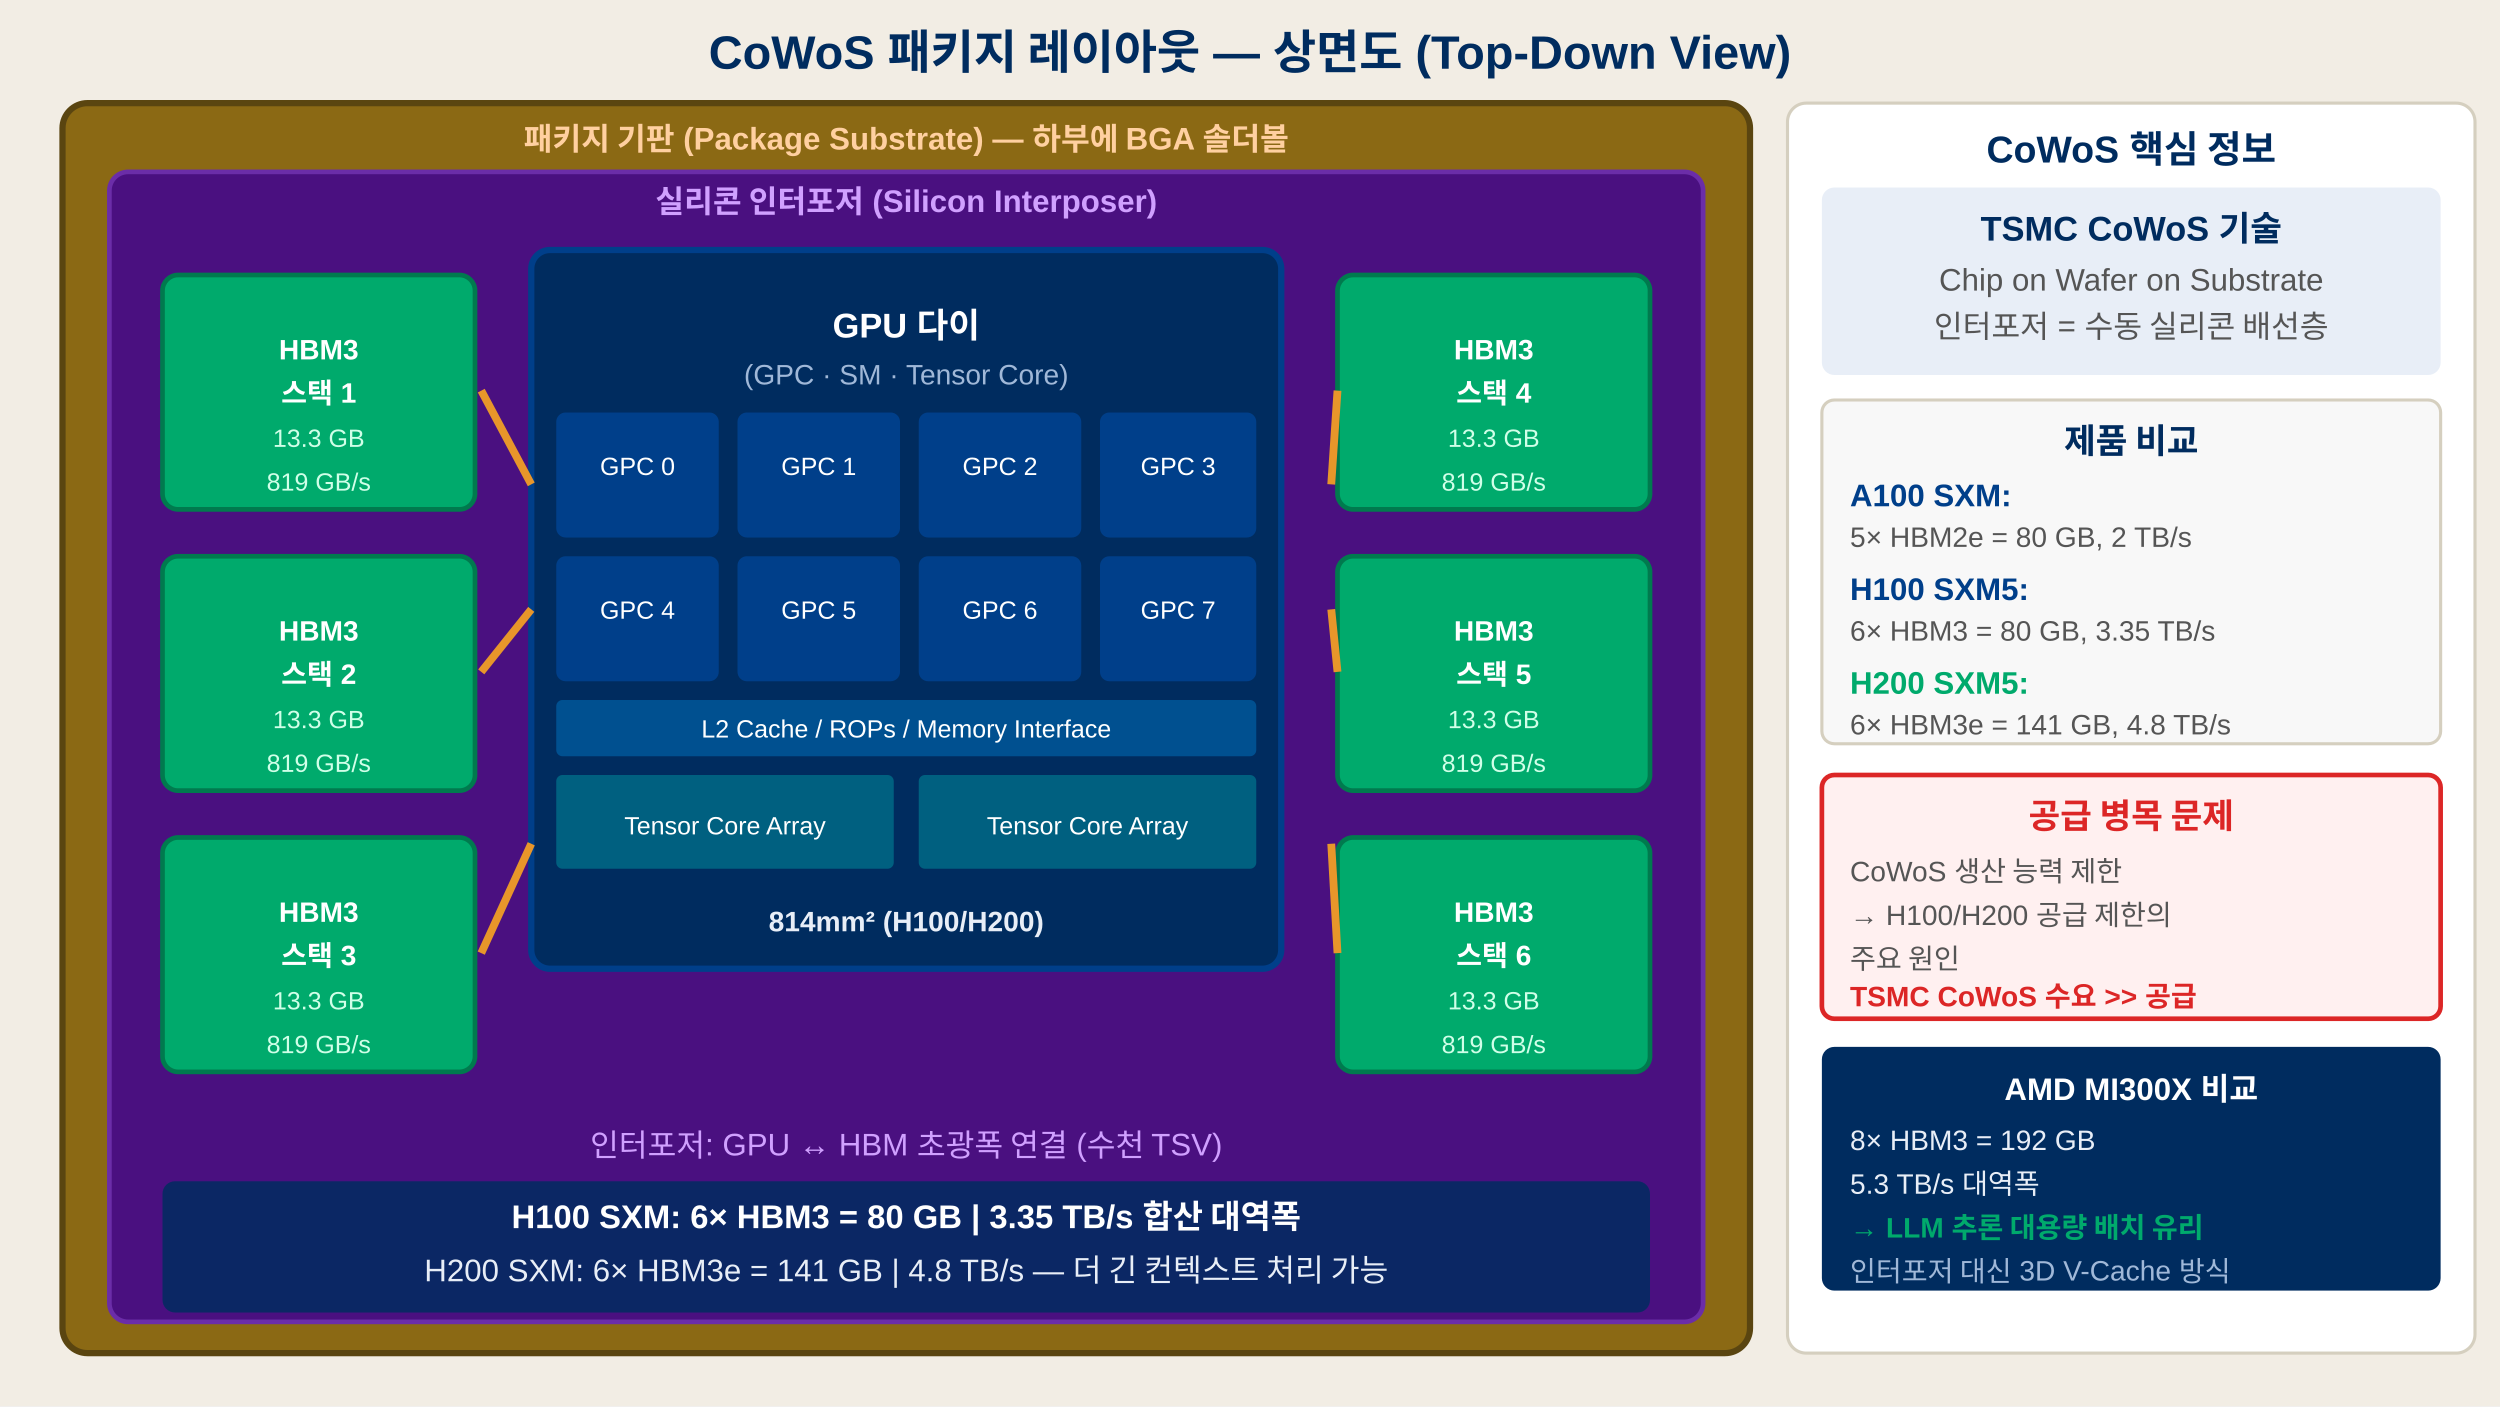
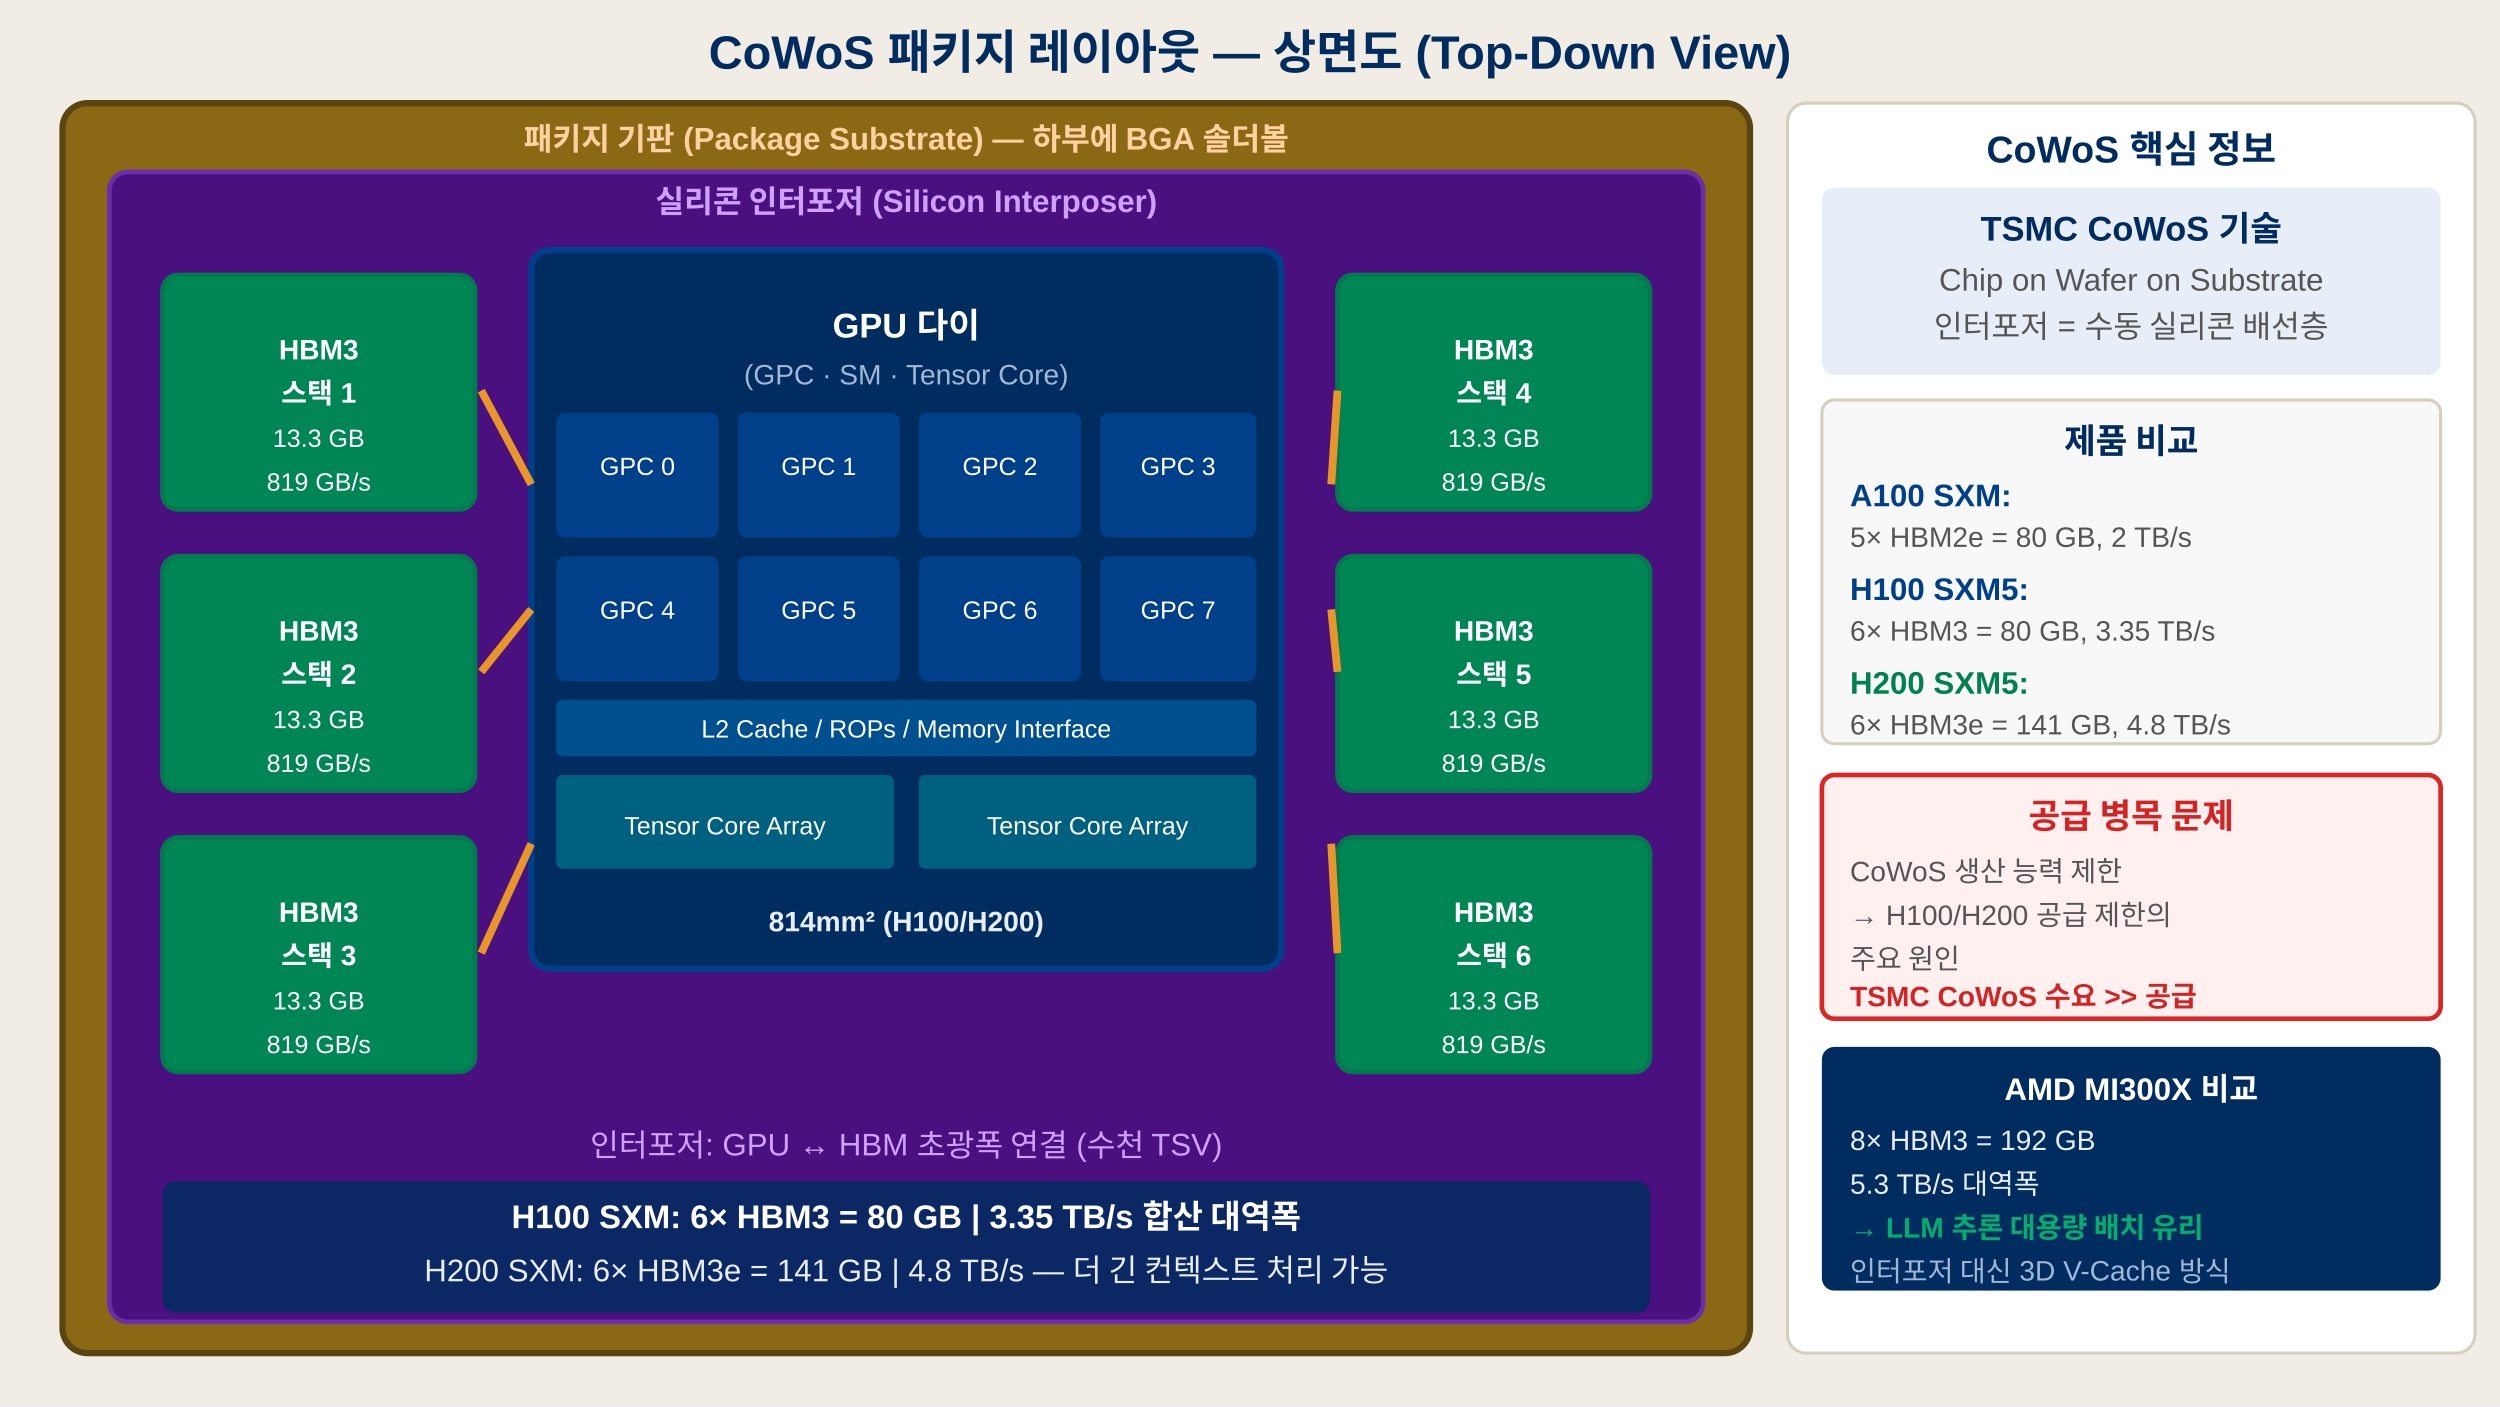
<svg xmlns="http://www.w3.org/2000/svg" width="800" height="450" viewBox="0 0 800 450" font-family="'Segoe UI', Arial, sans-serif">
  <style>
    .title { font-size: 15px; font-weight: 700; fill: #002C5F; }
    .section-title { font-size: 12px; font-weight: 700; fill: #002C5F; }
    .label { font-size: 10.5px; fill: #1A1A1A; }
    .label-small { font-size: 9.5px; fill: #555555; }
    .label-white { font-size: 10px; fill: #FFFFFF; font-weight: 600; }
    .hbm-label { font-size: 9px; fill: #FFFFFF; font-weight: 600; }
  </style>
  <rect width="800" height="450" fill="#F2EDE4" />
  <text x="400" y="22" text-anchor="middle" class="title">CoWoS 패키지 레이아웃 — 상면도 (Top-Down View)</text>
  <rect x="20" y="33" width="540" height="400" fill="#8B6914" rx="8" stroke="#5A4510" stroke-width="2" />
  <text x="290" y="48" text-anchor="middle" font-size="10" fill="#FFD0A0" font-weight="600">패키지 기판 (Package Substrate) — 하부에 BGA 솔더볼</text>
  <rect x="35" y="55" width="510" height="368" fill="#4A1080" rx="6" stroke="#6B2DA8" stroke-width="1.5" />
  <text x="290" y="68" text-anchor="middle" font-size="10" fill="#D0A0FF" font-weight="600">실리콘 인터포저 (Silicon Interposer)</text>
  <rect x="170" y="80" width="240" height="230" fill="#002C5F" rx="6" stroke="#003F8A" stroke-width="2" />
  <text x="290" y="108" text-anchor="middle" font-size="11" fill="#FFFFFF" font-weight="700">GPU 다이</text>
  <text x="290" y="123" text-anchor="middle" font-size="9" fill="#A0B8D8">(GPC · SM · Tensor Core)</text>
  <rect x="178" y="132" width="52" height="40" fill="#003F8A" rx="3" />
  <text x="204" y="152" text-anchor="middle" font-size="8" fill="#FFFFFF">GPC 0</text>
  <rect x="236" y="132" width="52" height="40" fill="#003F8A" rx="3" />
  <text x="262" y="152" text-anchor="middle" font-size="8" fill="#FFFFFF">GPC 1</text>
  <rect x="294" y="132" width="52" height="40" fill="#003F8A" rx="3" />
  <text x="320" y="152" text-anchor="middle" font-size="8" fill="#FFFFFF">GPC 2</text>
  <rect x="352" y="132" width="50" height="40" fill="#003F8A" rx="3" />
  <text x="377" y="152" text-anchor="middle" font-size="8" fill="#FFFFFF">GPC 3</text>
  <rect x="178" y="178" width="52" height="40" fill="#003F8A" rx="3" />
  <text x="204" y="198" text-anchor="middle" font-size="8" fill="#FFFFFF">GPC 4</text>
  <rect x="236" y="178" width="52" height="40" fill="#003F8A" rx="3" />
  <text x="262" y="198" text-anchor="middle" font-size="8" fill="#FFFFFF">GPC 5</text>
  <rect x="294" y="178" width="52" height="40" fill="#003F8A" rx="3" />
  <text x="320" y="198" text-anchor="middle" font-size="8" fill="#FFFFFF">GPC 6</text>
  <rect x="352" y="178" width="50" height="40" fill="#003F8A" rx="3" />
  <text x="377" y="198" text-anchor="middle" font-size="8" fill="#FFFFFF">GPC 7</text>
  <rect x="178" y="224" width="224" height="18" fill="#005090" rx="2" />
  <text x="290" y="236" text-anchor="middle" font-size="8" fill="#FFFFFF">L2 Cache / ROPs / Memory Interface</text>
  <rect x="178" y="248" width="108" height="30" fill="#006080" rx="2" />
  <text x="232" y="267" text-anchor="middle" font-size="8" fill="#FFFFFF">Tensor Core Array</text>
  <rect x="294" y="248" width="108" height="30" fill="#006080" rx="2" />
  <text x="348" y="267" text-anchor="middle" font-size="8" fill="#FFFFFF">Tensor Core Array</text>
  <text x="290" y="298" text-anchor="middle" font-size="9" fill="#E8EEF7" font-weight="600">814mm² (H100/H200)</text>
-   <rect x="52" y="88" width="100" height="75" fill="#00AA6C" rx="5" stroke="#007A4E" stroke-width="1.5" />
+   <rect x="52" y="88" width="100" height="75" fill="#008655" rx="5" stroke="#007A4E" stroke-width="1.5" />
  <text x="102" y="115" text-anchor="middle" class="hbm-label">HBM3</text>
  <text x="102" y="129" text-anchor="middle" class="hbm-label">스택 1</text>
-   <text x="102" y="143" text-anchor="middle" font-size="8" fill="#D0FFE8">13.3 GB</text>
-   <text x="102" y="157" text-anchor="middle" font-size="8" fill="#D0FFE8">819 GB/s</text>
-   <rect x="52" y="178" width="100" height="75" fill="#00AA6C" rx="5" stroke="#007A4E" stroke-width="1.5" />
+   <text x="102" y="143" text-anchor="middle" font-size="8" fill="#FFFFFF">13.3 GB</text>
+   <text x="102" y="157" text-anchor="middle" font-size="8" fill="#FFFFFF">819 GB/s</text>
+   <rect x="52" y="178" width="100" height="75" fill="#008655" rx="5" stroke="#007A4E" stroke-width="1.5" />
  <text x="102" y="205" text-anchor="middle" class="hbm-label">HBM3</text>
  <text x="102" y="219" text-anchor="middle" class="hbm-label">스택 2</text>
-   <text x="102" y="233" text-anchor="middle" font-size="8" fill="#D0FFE8">13.3 GB</text>
-   <text x="102" y="247" text-anchor="middle" font-size="8" fill="#D0FFE8">819 GB/s</text>
-   <rect x="52" y="268" width="100" height="75" fill="#00AA6C" rx="5" stroke="#007A4E" stroke-width="1.5" />
+   <text x="102" y="233" text-anchor="middle" font-size="8" fill="#FFFFFF">13.3 GB</text>
+   <text x="102" y="247" text-anchor="middle" font-size="8" fill="#FFFFFF">819 GB/s</text>
+   <rect x="52" y="268" width="100" height="75" fill="#008655" rx="5" stroke="#007A4E" stroke-width="1.5" />
  <text x="102" y="295" text-anchor="middle" class="hbm-label">HBM3</text>
  <text x="102" y="309" text-anchor="middle" class="hbm-label">스택 3</text>
-   <text x="102" y="323" text-anchor="middle" font-size="8" fill="#D0FFE8">13.3 GB</text>
-   <text x="102" y="337" text-anchor="middle" font-size="8" fill="#D0FFE8">819 GB/s</text>
-   <rect x="428" y="88" width="100" height="75" fill="#00AA6C" rx="5" stroke="#007A4E" stroke-width="1.5" />
+   <text x="102" y="323" text-anchor="middle" font-size="8" fill="#FFFFFF">13.3 GB</text>
+   <text x="102" y="337" text-anchor="middle" font-size="8" fill="#FFFFFF">819 GB/s</text>
+   <rect x="428" y="88" width="100" height="75" fill="#008655" rx="5" stroke="#007A4E" stroke-width="1.5" />
  <text x="478" y="115" text-anchor="middle" class="hbm-label">HBM3</text>
  <text x="478" y="129" text-anchor="middle" class="hbm-label">스택 4</text>
-   <text x="478" y="143" text-anchor="middle" font-size="8" fill="#D0FFE8">13.3 GB</text>
-   <text x="478" y="157" text-anchor="middle" font-size="8" fill="#D0FFE8">819 GB/s</text>
-   <rect x="428" y="178" width="100" height="75" fill="#00AA6C" rx="5" stroke="#007A4E" stroke-width="1.5" />
+   <text x="478" y="143" text-anchor="middle" font-size="8" fill="#FFFFFF">13.3 GB</text>
+   <text x="478" y="157" text-anchor="middle" font-size="8" fill="#FFFFFF">819 GB/s</text>
+   <rect x="428" y="178" width="100" height="75" fill="#008655" rx="5" stroke="#007A4E" stroke-width="1.5" />
  <text x="478" y="205" text-anchor="middle" class="hbm-label">HBM3</text>
  <text x="478" y="219" text-anchor="middle" class="hbm-label">스택 5</text>
-   <text x="478" y="233" text-anchor="middle" font-size="8" fill="#D0FFE8">13.3 GB</text>
-   <text x="478" y="247" text-anchor="middle" font-size="8" fill="#D0FFE8">819 GB/s</text>
-   <rect x="428" y="268" width="100" height="75" fill="#00AA6C" rx="5" stroke="#007A4E" stroke-width="1.5" />
+   <text x="478" y="233" text-anchor="middle" font-size="8" fill="#FFFFFF">13.3 GB</text>
+   <text x="478" y="247" text-anchor="middle" font-size="8" fill="#FFFFFF">819 GB/s</text>
+   <rect x="428" y="268" width="100" height="75" fill="#008655" rx="5" stroke="#007A4E" stroke-width="1.5" />
  <text x="478" y="295" text-anchor="middle" class="hbm-label">HBM3</text>
  <text x="478" y="309" text-anchor="middle" class="hbm-label">스택 6</text>
-   <text x="478" y="323" text-anchor="middle" font-size="8" fill="#D0FFE8">13.3 GB</text>
-   <text x="478" y="337" text-anchor="middle" font-size="8" fill="#D0FFE8">819 GB/s</text>
+   <text x="478" y="323" text-anchor="middle" font-size="8" fill="#FFFFFF">13.3 GB</text>
+   <text x="478" y="337" text-anchor="middle" font-size="8" fill="#FFFFFF">819 GB/s</text>
  <line x1="154" y1="125" x2="170" y2="155" stroke="#E8962A" stroke-width="2.5">
    <animate attributeName="stroke-opacity" values="0.3;1;0.3" dur="0.7s" repeatCount="indefinite" />
  </line>
  <line x1="154" y1="215" x2="170" y2="195" stroke="#E8962A" stroke-width="2.5">
    <animate attributeName="stroke-opacity" values="0.3;1;0.3" dur="0.7s" begin="0.2s" repeatCount="indefinite" />
  </line>
  <line x1="154" y1="305" x2="170" y2="270" stroke="#E8962A" stroke-width="2.5">
    <animate attributeName="stroke-opacity" values="0.3;1;0.3" dur="0.7s" begin="0.4s" repeatCount="indefinite" />
  </line>
  <line x1="426" y1="155" x2="428" y2="125" stroke="#E8962A" stroke-width="2.5">
    <animate attributeName="stroke-opacity" values="0.3;1;0.3" dur="0.7s" begin="0.1s" repeatCount="indefinite" />
  </line>
  <line x1="426" y1="195" x2="428" y2="215" stroke="#E8962A" stroke-width="2.5">
    <animate attributeName="stroke-opacity" values="0.3;1;0.3" dur="0.7s" begin="0.3s" repeatCount="indefinite" />
  </line>
  <line x1="426" y1="270" x2="428" y2="305" stroke="#E8962A" stroke-width="2.5">
    <animate attributeName="stroke-opacity" values="0.3;1;0.3" dur="0.7s" begin="0.5s" repeatCount="indefinite" />
  </line>
  <text x="290" y="370" text-anchor="middle" font-size="10" fill="#D0A0FF">인터포저: GPU ↔ HBM 초광폭 연결 (수천 TSV)</text>
  <rect x="52" y="378" width="476" height="42" fill="#002C5F" opacity="0.85" rx="4" />
  <text x="290" y="393" text-anchor="middle" font-size="10.5" fill="#FFFFFF" font-weight="700">H100 SXM: 6× HBM3 = 80 GB | 3.35 TB/s 합산 대역폭</text>
  <text x="290" y="410" text-anchor="middle" font-size="10" fill="#E8EEF7">H200 SXM: 6× HBM3e = 141 GB | 4.8 TB/s — 더 긴 컨텍스트 처리 가능</text>
  <rect x="572" y="33" width="220" height="400" fill="#FFFFFF" stroke="#D5CFBF" stroke-width="1" rx="6" />
  <text x="682" y="52" text-anchor="middle" class="section-title">CoWoS 핵심 정보</text>
  <rect x="583" y="60" width="198" height="60" fill="#E8EEF7" rx="4" />
  <text x="682" y="77" text-anchor="middle" font-size="11" fill="#002C5F" font-weight="700">TSMC CoWoS 기술</text>
  <text x="682" y="93" text-anchor="middle" font-size="10" fill="#555555">Chip on Wafer on Substrate</text>
  <text x="682" y="108" text-anchor="middle" font-size="10" fill="#555555">인터포저 = 수동 실리콘 배선층</text>
  <rect x="583" y="128" width="198" height="110" fill="#F8F8F8" stroke="#D5CFBF" stroke-width="1" rx="4" />
  <text x="682" y="145" text-anchor="middle" font-size="11" fill="#002C5F" font-weight="700">제품 비교</text>
  <text x="592" y="162" font-size="10" fill="#003F8A" font-weight="600">A100 SXM:</text>
  <text x="592" y="175" font-size="9" fill="#555555">5× HBM2e = 80 GB, 2 TB/s</text>
  <text x="592" y="192" font-size="10" fill="#003F8A" font-weight="600">H100 SXM5:</text>
  <text x="592" y="205" font-size="9" fill="#555555">6× HBM3 = 80 GB, 3.35 TB/s</text>
-   <text x="592" y="222" font-size="10" fill="#00AA6C" font-weight="600">H200 SXM5:</text>
+   <text x="592" y="222" font-size="10" fill="#008152" font-weight="600">H200 SXM5:</text>
  <text x="592" y="235" font-size="9" fill="#555555">6× HBM3e = 141 GB, 4.8 TB/s</text>
  <rect x="583" y="248" width="198" height="78" fill="#FFF0F0" stroke="#DC2626" stroke-width="1.5" rx="4" />
-   <text x="682" y="265" text-anchor="middle" font-size="11" fill="#DC2626" font-weight="700">공급 병목 문제</text>
+   <text x="682" y="265" text-anchor="middle" font-size="11" fill="#D52222" font-weight="700">공급 병목 문제</text>
  <text x="592" y="282" font-size="9" fill="#555555">CoWoS 생산 능력 제한</text>
  <text x="592" y="296" font-size="9" fill="#555555">→ H100/H200 공급 제한의</text>
  <text x="592" y="310" font-size="9" fill="#555555">   주요 원인</text>
-   <text x="592" y="322" font-size="9" fill="#DC2626" font-weight="600">TSMC CoWoS 수요 &gt;&gt; 공급</text>
+   <text x="592" y="322" font-size="9" fill="#D52222" font-weight="600">TSMC CoWoS 수요 &gt;&gt; 공급</text>
  <rect x="583" y="335" width="198" height="78" fill="#002C5F" rx="4" />
  <text x="682" y="352" text-anchor="middle" font-size="10" fill="#FFFFFF" font-weight="700">AMD MI300X 비교</text>
  <text x="592" y="368" font-size="9" fill="#E8EEF7">8× HBM3 = 192 GB</text>
  <text x="592" y="382" font-size="9" fill="#E8EEF7">5.3 TB/s 대역폭</text>
-   <text x="592" y="396" font-size="9" fill="#00AA6C" font-weight="600">→ LLM 추론 대용량 배치 유리</text>
+   <text x="592" y="396" font-size="9" fill="#00AF6F" font-weight="600">→ LLM 추론 대용량 배치 유리</text>
  <text x="592" y="410" font-size="9" fill="#A0B8D8">인터포저 대신 3D V-Cache 방식</text>
</svg>
